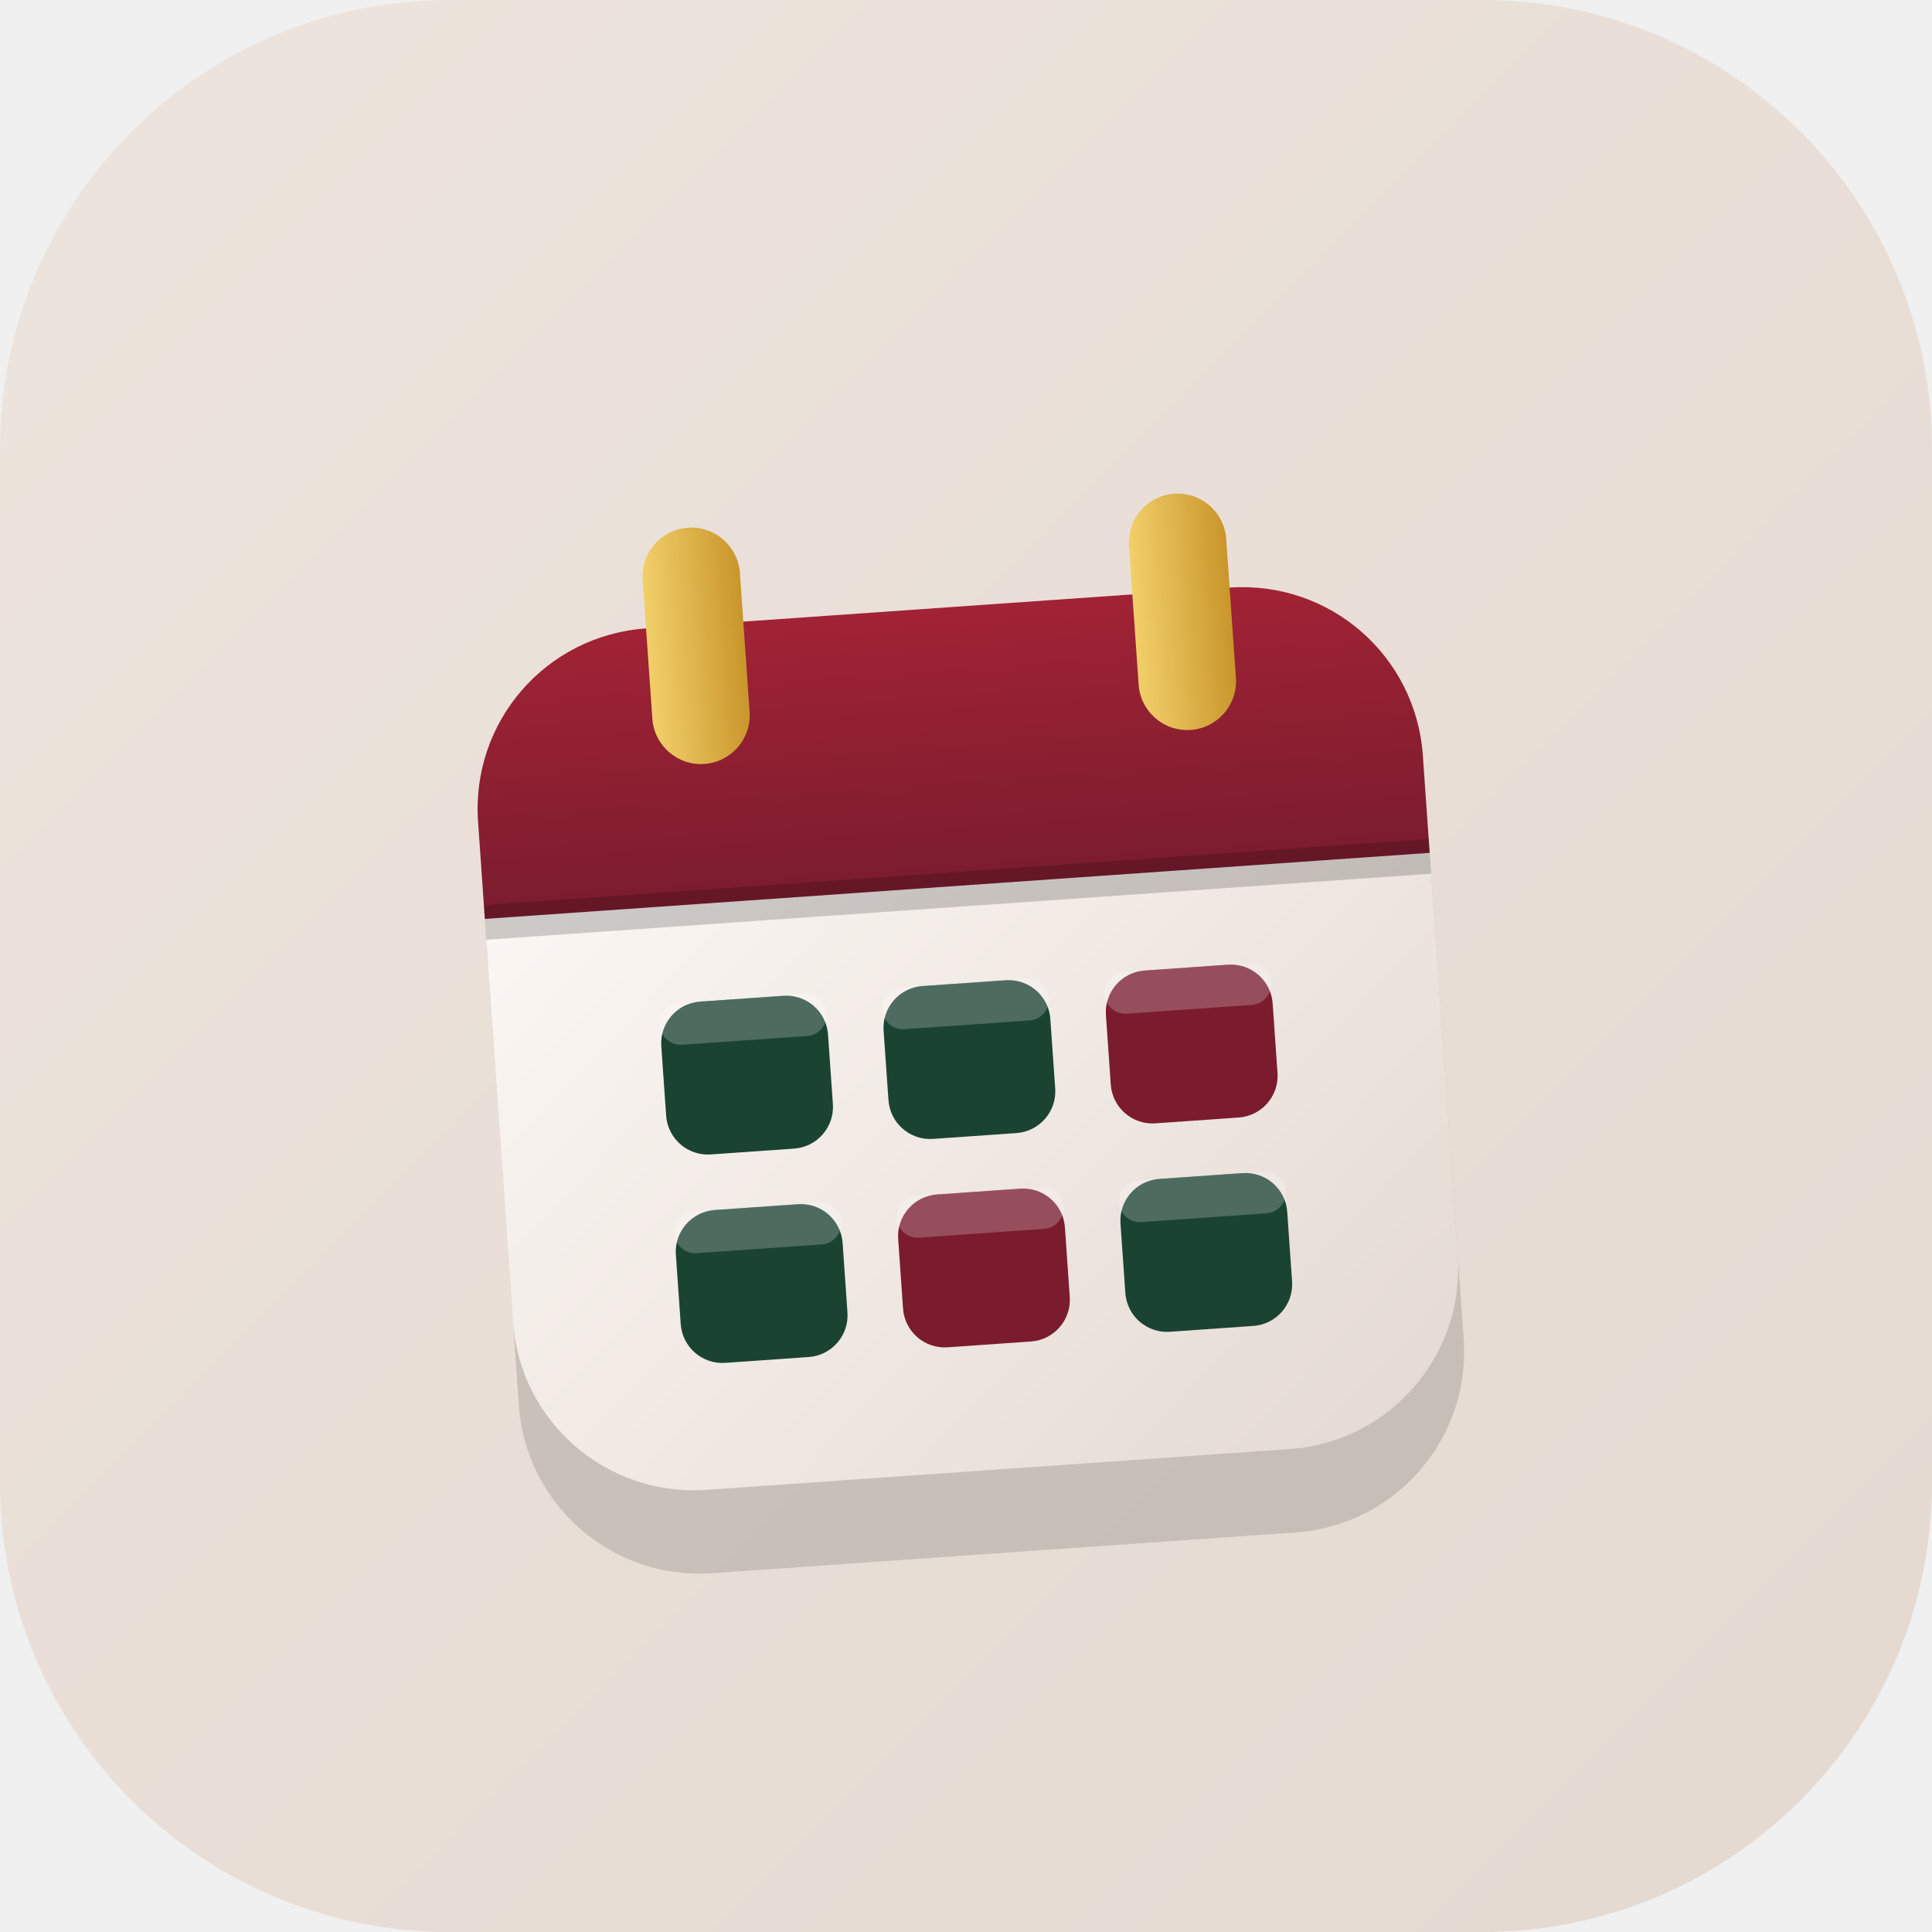
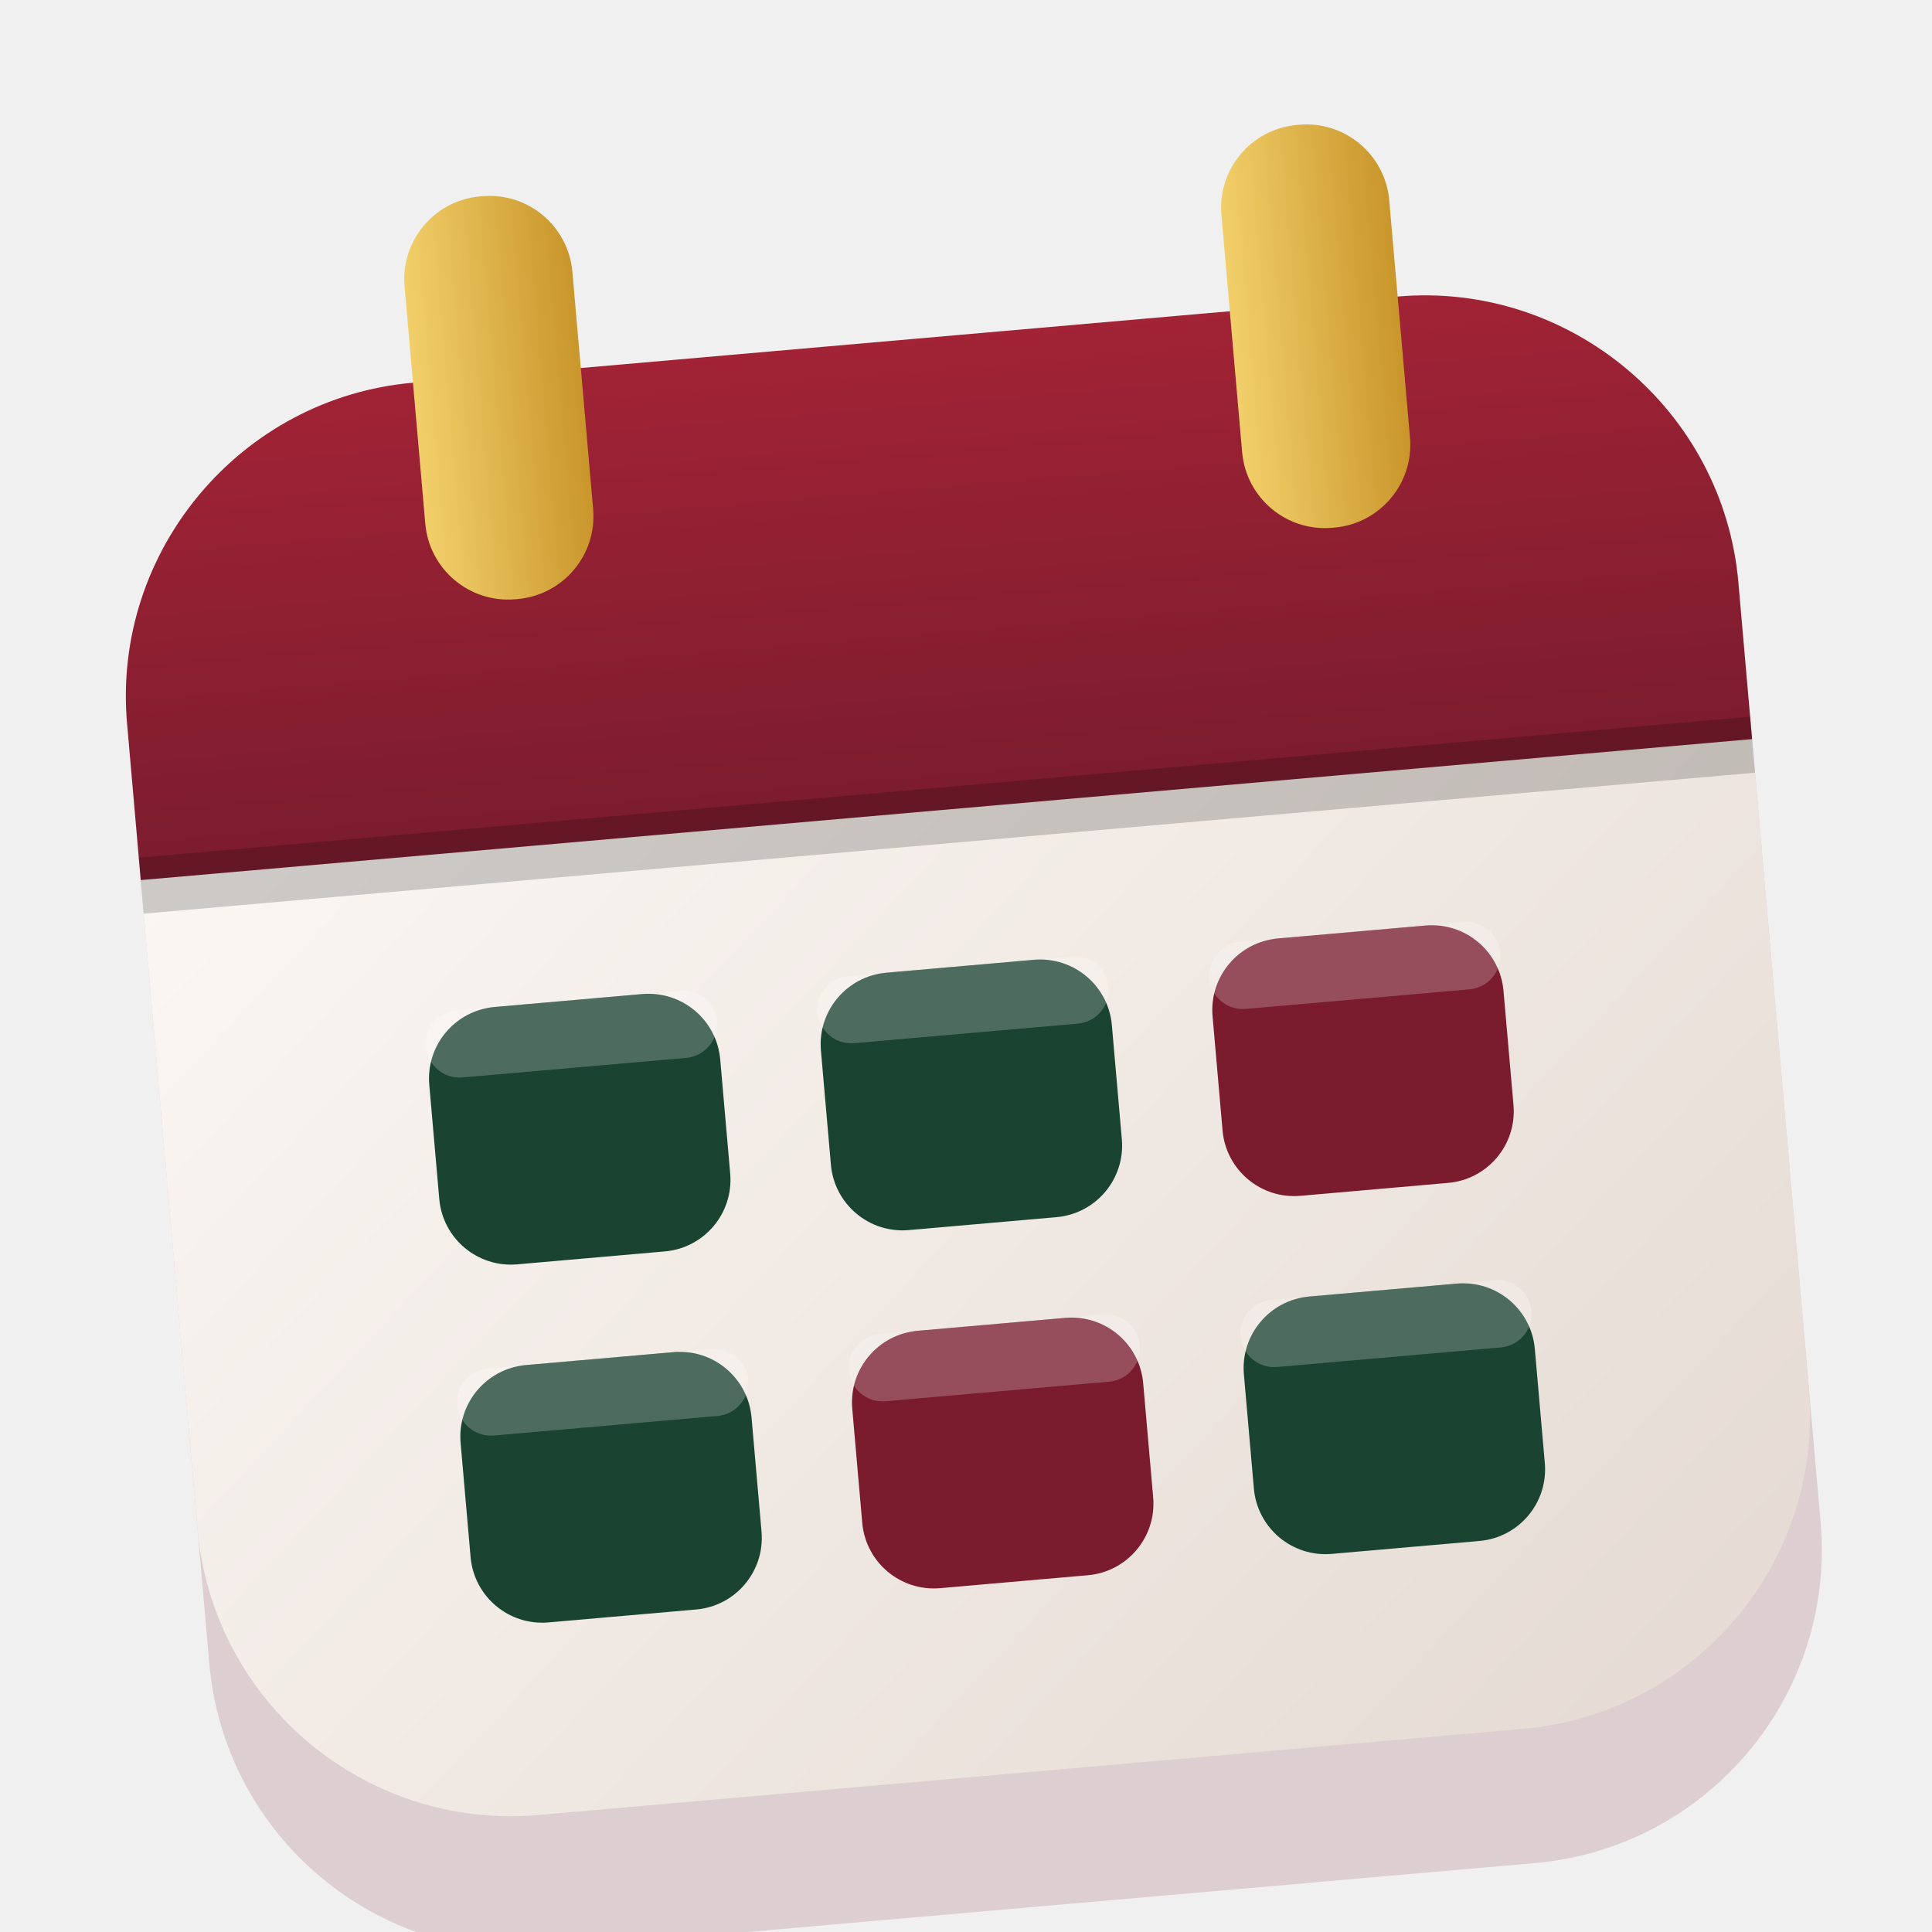
<svg xmlns="http://www.w3.org/2000/svg" width="86" height="86" viewBox="0 0 86 86" fill="none">
  <defs>
-     <linearGradient id="tile" x1="0" y1="0" x2="1" y2="1">
-       <stop offset="0" stop-color="#EDE4DD" />
-       <stop offset="1" stop-color="#E4D9D1" />
-     </linearGradient>
    <linearGradient id="body" x1="0" y1="0" x2="1" y2="1">
      <stop offset="0" stop-color="#FFFCF9" />
      <stop offset="1" stop-color="#E4D9D2" />
    </linearGradient>
    <linearGradient id="head" x1="0" y1="0" x2="0" y2="1">
      <stop offset="0" stop-color="#A12335" />
      <stop offset="1" stop-color="#7A1C2E" />
    </linearGradient>
    <linearGradient id="ring" x1="0" y1="0" x2="1" y2="0">
      <stop offset="0" stop-color="#F2CF6A" />
      <stop offset="1" stop-color="#C9962B" />
    </linearGradient>
  </defs>
-   <rect width="86" height="86" rx="20" fill="url(#tile)" />
-   <g transform="translate(43 45) scale(.62) rotate(-4) translate(-43 -43)">
-     <rect x="9" y="17" width="68" height="62" rx="13" fill="#000" opacity=".14" transform="translate(0 3)" />
-     <rect x="9" y="14" width="68" height="62" rx="13" fill="url(#body)" />
-     <path d="M9 27c0-7.2 5.8-13 13-13h42c7.200 0 13 5.800 13 13v7H9v-7Z" fill="url(#head)" />
-     <rect x="9" y="33" width="68" height="2.500" fill="#000" opacity=".18" />
-     <rect x="22" y="7" width="7" height="17" rx="3.500" fill="url(#ring)" />
-     <rect x="57" y="7" width="7" height="17" rx="3.500" fill="url(#ring)" />
-     <g>
-       <rect x="21" y="41" width="12" height="11" rx="3" fill="#1B4332" />
-       <rect x="37" y="41" width="12" height="11" rx="3" fill="#1B4332" />
-       <rect x="53" y="41" width="12" height="11" rx="3" fill="#7A1C2E" />
-       <rect x="21" y="56" width="12" height="11" rx="3" fill="#1B4332" />
-       <rect x="37" y="56" width="12" height="11" rx="3" fill="#7A1C2E" />
-       <rect x="53" y="56" width="12" height="11" rx="3" fill="#1B4332" />
-     </g>
+   <g transform="rotate(-5 43 46) translate(0 1)">
+     <rect x="7" y="17" width="72" height="64" rx="14" fill="#7A1C2E" opacity=".16" transform="translate(0 3)" />
+     <rect x="7" y="14" width="72" height="64" rx="14" fill="url(#body)" />
+     <path d="M7 28c0-7.700 6.300-14 14-14h44c7.700 0 14 6.300 14 14v7H7v-7Z" fill="url(#head)" />
+     <rect x="7" y="34" width="72" height="2.500" fill="#000" opacity=".18" />
+     <rect x="21" y="6" width="7.500" height="18" rx="3.700" fill="url(#ring)" />
+     <rect x="57.500" y="6" width="7.500" height="18" rx="3.700" fill="url(#ring)" />
+     <rect x="19" y="42" width="13" height="11.500" rx="3.200" fill="#1B4332" />
+     <rect x="36.500" y="42" width="13" height="11.500" rx="3.200" fill="#1B4332" />
+     <rect x="54" y="42" width="13" height="11.500" rx="3.200" fill="#7A1C2E" />
+     <rect x="19" y="58" width="13" height="11.500" rx="3.200" fill="#1B4332" />
+     <rect x="36.500" y="58" width="13" height="11.500" rx="3.200" fill="#7A1C2E" />
+     <rect x="54" y="58" width="13" height="11.500" rx="3.200" fill="#1B4332" />
    <g fill="#fff" opacity=".22">
-       <rect x="21" y="41" width="12" height="3" rx="1.500" />
-       <rect x="37" y="41" width="12" height="3" rx="1.500" />
-       <rect x="53" y="41" width="12" height="3" rx="1.500" />
-       <rect x="21" y="56" width="12" height="3" rx="1.500" />
-       <rect x="37" y="56" width="12" height="3" rx="1.500" />
-       <rect x="53" y="56" width="12" height="3" rx="1.500" />
+       <rect x="19" y="42" width="13" height="3" rx="1.500" />
+       <rect x="36.500" y="42" width="13" height="3" rx="1.500" />
+       <rect x="54" y="42" width="13" height="3" rx="1.500" />
+       <rect x="19" y="58" width="13" height="3" rx="1.500" />
+       <rect x="36.500" y="58" width="13" height="3" rx="1.500" />
+       <rect x="54" y="58" width="13" height="3" rx="1.500" />
    </g>
  </g>
</svg>
